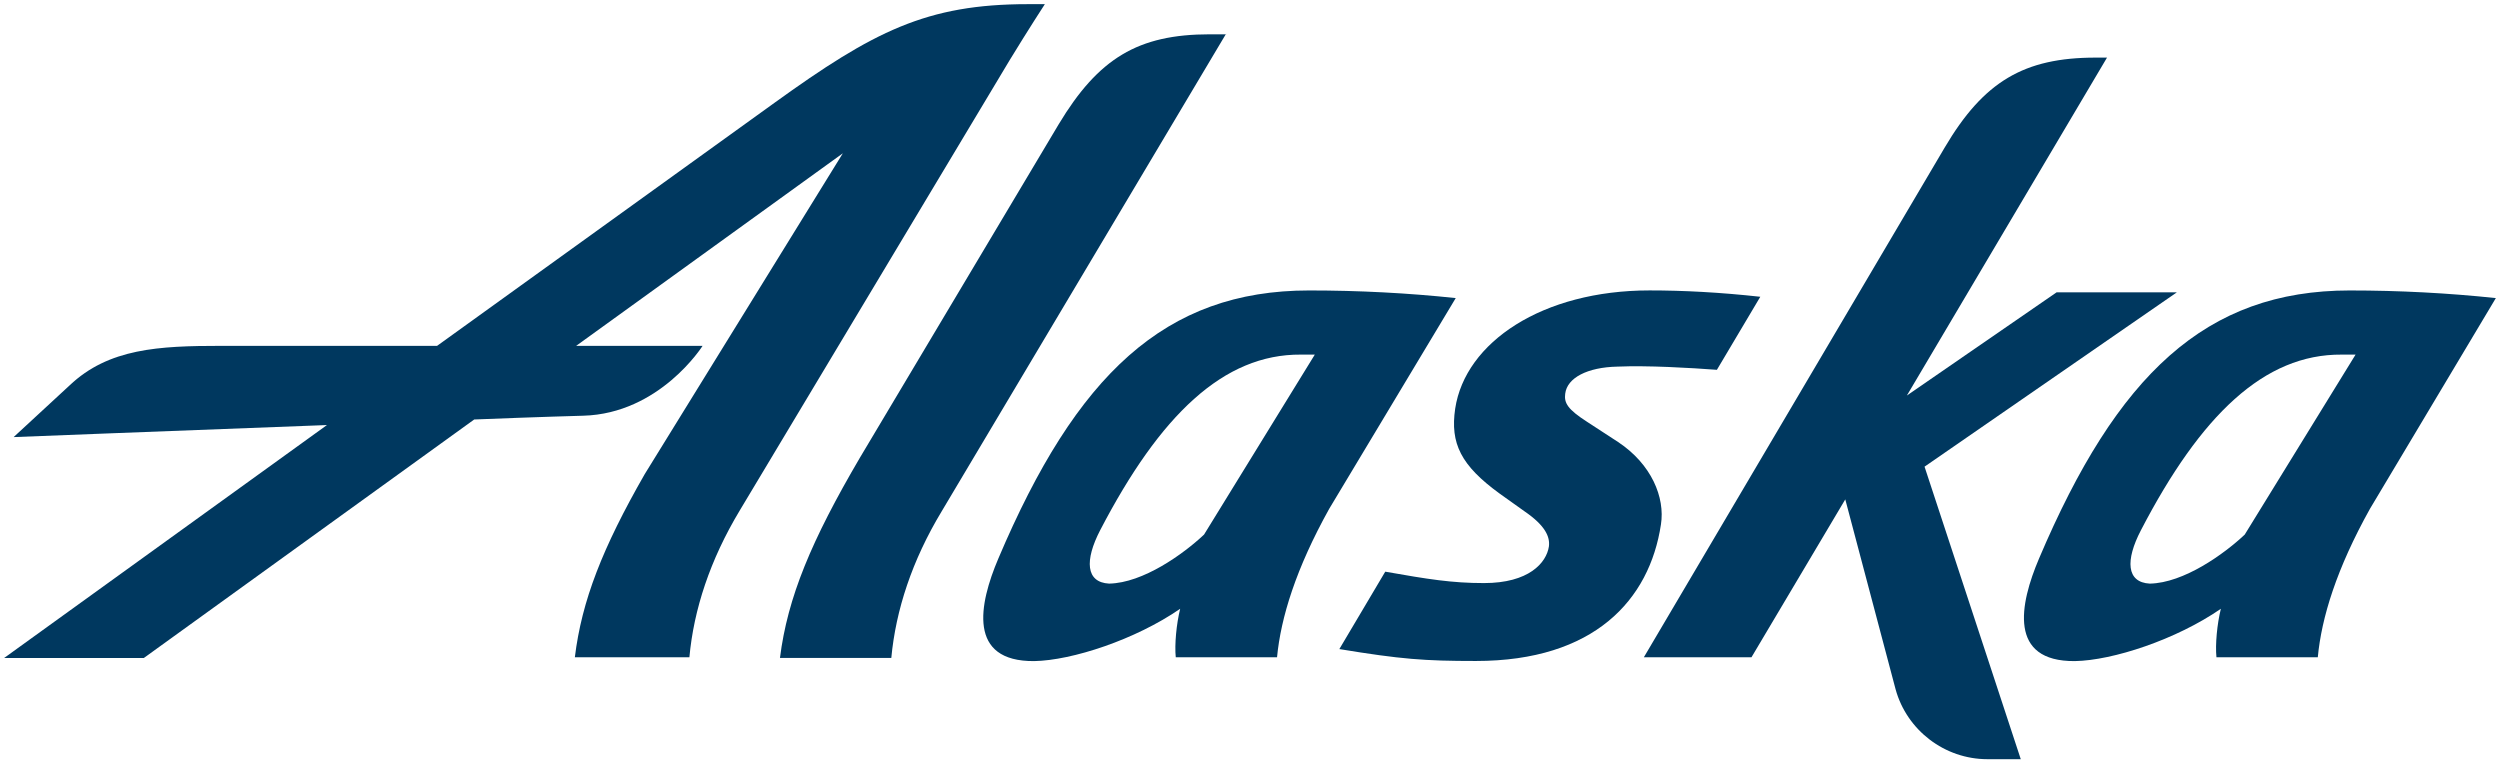
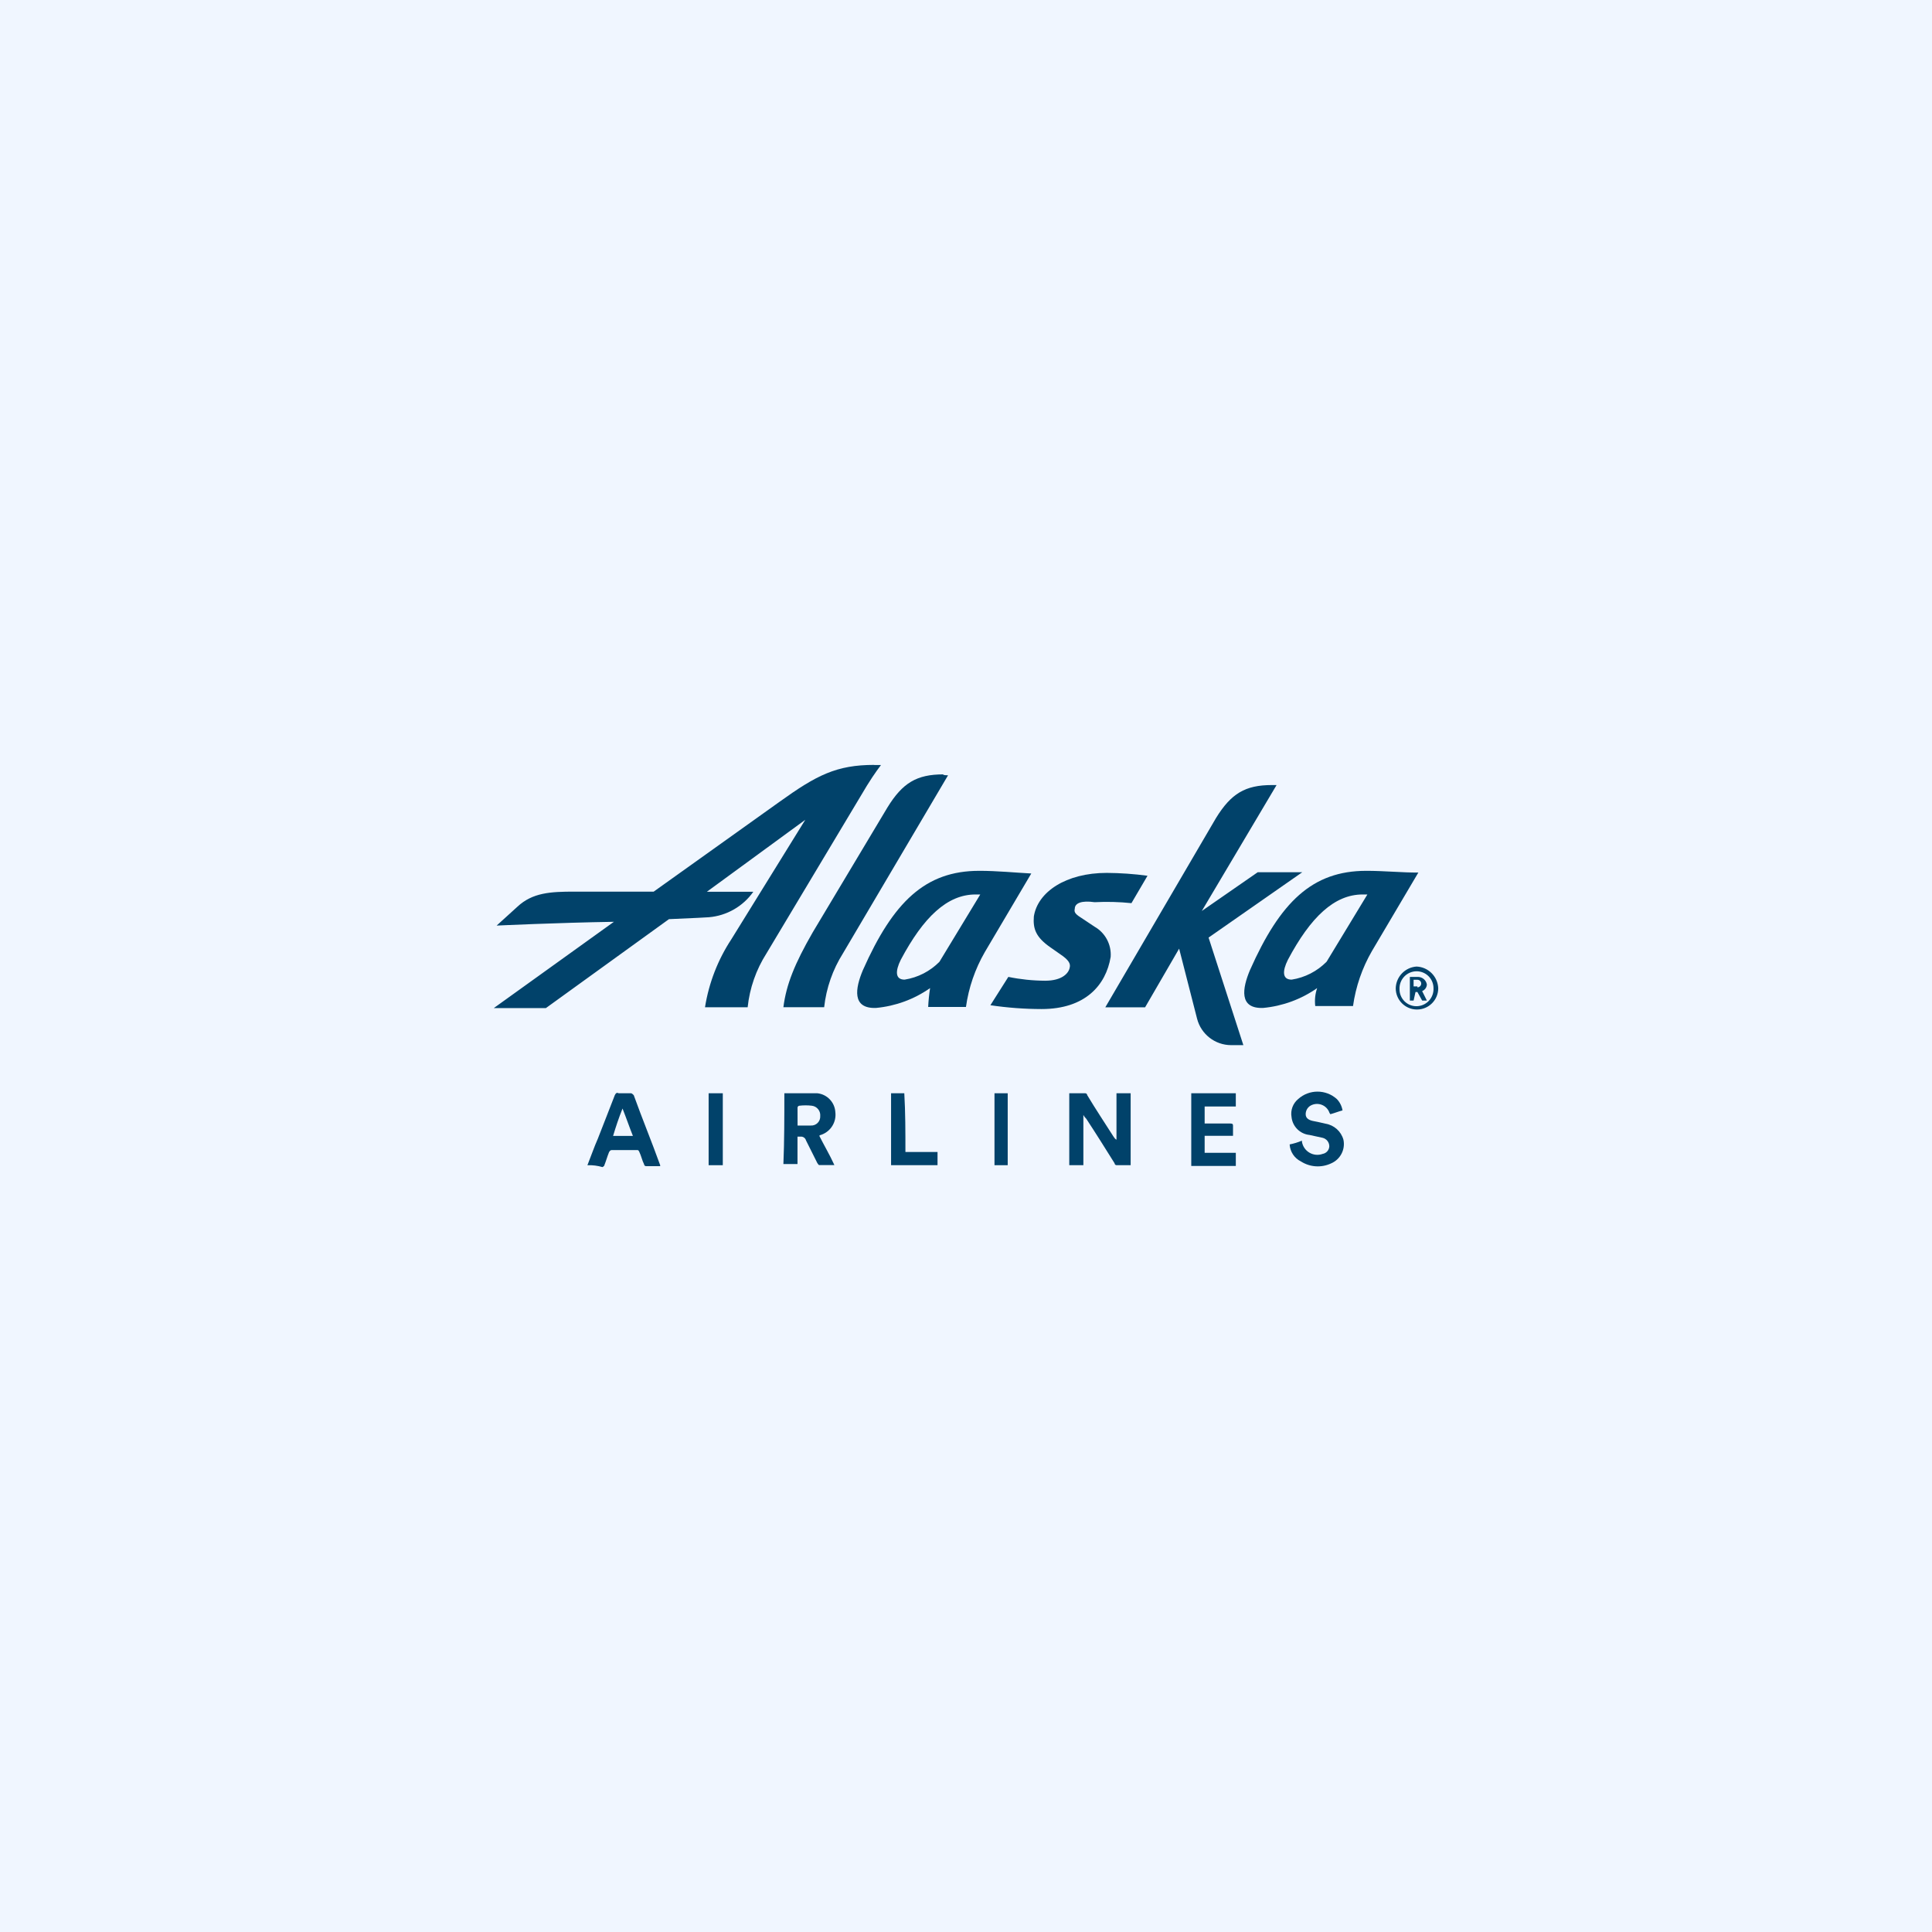
- <svg xmlns="http://www.w3.org/2000/svg" width="301" height="91.906" viewBox="0 0 301 91.906" id="svg7131" version="1.1">
-   <defs id="defs7133" />
-   <g id="layer1" transform="translate(-312.9368,-555.1485)">
-     <path d="m 460.559,559.21 -34.241,57.497 c -3.57,5.913 -5.527,11.894 -6.067,17.653 l -13.405,0 c 0.91,-7.277 3.793,-14.168 9.62,-24.097 l 23.934,-40.145 c 4.78,-7.947 9.551,-10.839 18.193,-10.839 l 1.965,0 0,-0.069 z" style="fill:#00385f;fill-opacity:1;fill-rule:nonzero;stroke:none" id="path6811" />
-     <path d="m 470.554,590.119 c -17.344,0 -28.028,10.152 -37.416,32.276 -2.351,5.527 -3.716,12.418 4.317,12.349 4.54,-0.077 12.195,-2.583 17.575,-6.299 -0.455,1.819 -0.687,4.325 -0.532,5.836 l 12.195,0 c 0.454,-4.771 2.274,-10.676 6.282,-17.876 L 488.207,591.037 c -5.758,-0.61 -11.662,-0.918 -17.653,-0.918 m -12.649,29.392 c -2.497,2.351 -7.346,5.827 -11.431,5.904 -2.815,-0.146 -2.961,-2.798 -1.073,-6.436 7.209,-13.859 14.855,-21.205 24.166,-21.137 l 1.673,0 -13.336,21.669 z" style="fill:#00385f;fill-opacity:1;fill-rule:nonzero;stroke:none" id="path6815" />
-     <path d="m 595.853,590.119 c -17.344,0 -28.019,10.152 -37.416,32.276 -2.351,5.527 -3.716,12.418 4.317,12.349 4.548,-0.077 12.195,-2.583 17.575,-6.299 -0.454,1.819 -0.687,4.325 -0.532,5.836 l 12.203,0 c 0.446,-4.771 2.266,-10.676 6.282,-17.876 l 15.155,-25.367 c -5.758,-0.61 -11.671,-0.918 -17.584,-0.918 m -12.649,29.392 c -2.497,2.351 -7.346,5.827 -11.431,5.904 -2.815,-0.146 -2.961,-2.798 -1.064,-6.436 7.2,-13.859 14.846,-21.205 24.166,-21.137 l 1.673,0 -13.345,21.669 z" style="fill:#00385f;fill-opacity:1;fill-rule:nonzero;stroke:none" id="path6819" />
-     <path d="m 556.236,646.554 -4.016,0 c -5.149,0 -9.697,-3.484 -11.053,-8.41 l -6.059,-22.87 -11.293,19.008 -12.958,0 36.215,-61.359 c 4.694,-7.955 9.543,-10.839 18.185,-10.839 l 1.364,0 -24.097,40.686 18.03,-12.426 14.477,0 -30.379,20.991 11.585,35.219 z" style="fill:#00385f;fill-opacity:1;fill-rule:nonzero;stroke:none" id="path6823" />
-     <path d="m 436.695,555.649 c -12.195,0 -18.562,3.261 -30.534,11.894 l -40.6,29.246 -25.985,0 c -7.509,0 -13.559,0.3 -18.262,4.763 l -6.737,6.222 c 0,0 19.54,-0.764 37.725,-1.45 l -38.866,28.045 16.82,0 39.776,-28.714 c 7.724,-0.309 13.018,-0.454 13.104,-0.454 9.242,-0.24 14.391,-8.41 14.391,-8.41 l -15.224,0 32.113,-23.188 -23.857,38.635 c -5.08,8.865 -7.578,15.232 -8.41,22.046 l 13.791,0 c 0.524,-5.758 2.497,-11.74 6.05,-17.653 l 32.507,-54.236 c 2.266,-3.716 4.239,-6.745 4.239,-6.745 l -2.042,0 z" style="fill:#00385f;fill-opacity:1;fill-rule:nonzero;stroke:none" id="path6827" />
-     <path d="m 501.388,602.541 c -0.154,1.141 0.309,1.897 2.652,3.407 l 3.716,2.42 c 4.016,2.66 5.672,6.677 5.158,9.929 -1.373,9.088 -8.041,16.434 -22.278,16.434 -6.222,0 -9.019,-0.214 -16.442,-1.433 l 5.527,-9.32 c 5.158,0.91 8.032,1.373 11.894,1.373 5.389,0 7.509,-2.429 7.809,-4.402 0.146,-1.133 -0.387,-2.497 -2.952,-4.248 l -2.961,-2.111 c -4.694,-3.407 -5.981,-6.059 -5.372,-10.229 1.21,-8.024 10.521,-14.246 23.402,-14.246 4.093,0 8.487,0.231 13.336,0.764 l -5.226,8.796 c -3.192,-0.24 -8.333,-0.541 -11.971,-0.386 -3.639,0.077 -6.059,1.356 -6.29,3.252" style="fill:#00385f;fill-opacity:1;fill-rule:nonzero;stroke:none" id="path6831" />
+ <svg xmlns="http://www.w3.org/2000/svg" width="202" height="202" viewBox="0 0 202 202">
+   <g transform="translate(-127 -1961)">
+     <rect width="202" height="202" transform="translate(127 1961)" fill="#f0f6ff" />
+     <g transform="translate(158.625 1847.274)">
+       <g transform="translate(20 193.7)">
+         <path d="M221.215,199.8l-10.978,18.6a13.313,13.313,0,0,0-1.975,5.645H204c.3-2.37,1.185-4.559,3.061-7.818l7.818-13.068c1.58-2.567,3.061-3.456,5.843-3.456C220.623,199.8,221.215,199.8,221.215,199.8Zm-.889,19.487a6.533,6.533,0,0,1-3.654,1.876c-.988,0-.988-.889-.4-2.074,2.37-4.46,4.855-6.83,7.818-6.83h.494l-4.263,7.028Zm4.147-9.5c-5.645,0-9,3.259-12.163,10.385-.79,1.876-1.185,4.049,1.382,3.95a11.739,11.739,0,0,0,5.645-2.074,18.852,18.852,0,0,0-.2,1.975h3.95a15.919,15.919,0,0,1,1.975-5.744l4.855-8.213c-1.58-.082-3.571-.28-5.448-.28Zm36.323,9.5a6.533,6.533,0,0,1-3.654,1.876c-.987,0-.987-.889-.395-2.074,2.37-4.46,4.855-6.83,7.818-6.83h.494l-4.263,7.028Zm4.147-9.5c-5.645,0-9,3.259-12.163,10.385-.79,1.876-1.185,4.049,1.382,3.95a11.739,11.739,0,0,0,5.645-2.074,4.216,4.216,0,0,0-.2,1.876h3.95a15.919,15.919,0,0,1,1.975-5.744l4.855-8.213c-1.58.016-3.571-.181-5.448-.181Z" transform="translate(-173.717 -198.712)" fill="#01426a" />
+         <path d="M98.374,223H97.09a3.678,3.678,0,0,1-3.555-2.765l-1.876-7.324L88.1,219.046H83.94l11.57-19.783c1.58-2.567,3.061-3.456,5.843-3.456h.494l-7.818,13.167,5.843-4.049h4.658l-9.793,6.83L98.374,223ZM59.779,193.7c-3.95,0-6.04,1.086-9.891,3.851l-13.167,9.4H28.41c-2.469,0-4.361.1-5.941,1.58L20.3,210.5s6.336-.3,12.261-.395L20,219.128h5.448l12.87-9.3c2.567-.1,4.164-.2,4.164-.2a6.335,6.335,0,0,0,4.658-2.666H42.284l10.286-7.521-7.719,12.475a18.138,18.138,0,0,0-2.765,7.126h4.46a13.017,13.017,0,0,1,1.975-5.645l10.484-17.512c.79-1.284,1.481-2.173,1.481-2.173h-.708Zm20.968,15.043c-.1.4.1.592.889,1.086l1.185.79a3.362,3.362,0,0,1,1.679,3.16c-.494,2.962-2.666,5.448-7.225,5.448a37.03,37.03,0,0,1-5.349-.4l1.876-2.962a19.555,19.555,0,0,0,3.851.4c1.777,0,2.469-.79,2.567-1.382.1-.395-.1-.79-.987-1.383l-.987-.691c-1.58-1.086-1.876-1.975-1.777-3.259.395-2.568,3.357-4.559,7.62-4.559a33.387,33.387,0,0,1,4.263.3l-1.679,2.864a24.77,24.77,0,0,0-3.851-.1c-1.382-.2-2.074.1-2.074.691Zm35.731,6.04a2.366,2.366,0,0,1,2.271,2.271,2.222,2.222,0,1,1-4.444,0A2.34,2.34,0,0,1,116.478,214.783Zm0,4.147a1.794,1.794,0,0,0,1.777-1.876,1.768,1.768,0,0,0-1.777-1.777,1.794,1.794,0,0,0-1.777,1.876A1.768,1.768,0,0,0,116.478,218.93Zm-.3-.592h-.395v-2.469h.889a.949.949,0,0,1,.889.79.777.777,0,0,1-.494.691l.494.988h-.494l-.494-.889h-.2l-.2.889Zm.395-1.382a.395.395,0,1,0,0-.79h-.4v.691h.4Z" transform="translate(-20 -193.7)" fill="#01426a" />
+       </g>
+       <g transform="translate(29.793 227.863)">
+         <path d="M390.537,407.155V402.3h1.481v7.521h-1.481a.212.212,0,0,1-.2-.2c-.987-1.58-1.975-3.16-2.962-4.658a1.364,1.364,0,0,1-.3-.395v5.25H385.6V402.3h1.679a.212.212,0,0,1,.2.2c.889,1.481,1.876,2.962,2.765,4.361.1.1.1.2.3.3Z" transform="translate(-335.221 -402.131)" fill="#01426a" />
+         <path d="M204.1,402.3h3.456a2.111,2.111,0,0,1,1.876,1.975,2.22,2.22,0,0,1-1.481,2.37.306.306,0,0,0-.2.1c.494.988,1.086,1.975,1.58,3.061h-1.58c-.1,0-.1-.1-.2-.2l-1.185-2.37a.541.541,0,0,0-.592-.4h-.3v2.864H204C204.1,407.353,204.1,404.769,204.1,402.3Zm1.382,3.374h1.382a.933.933,0,0,0,.987-.987,1,1,0,0,0-.889-1.086,5.584,5.584,0,0,0-1.284,0,.212.212,0,0,0-.2.2Z" transform="translate(-183.51 -402.131)" fill="#01426a" />
+         <path d="M79.5,409.625c.395-.987.691-1.876,1.086-2.765.592-1.481,1.185-3.061,1.777-4.559.1-.2.2-.3.395-.2h1.284c.1,0,.2.1.3.2.889,2.469,1.876,4.855,2.765,7.324v.1H85.622a.212.212,0,0,1-.2-.2c-.2-.395-.3-.889-.494-1.284-.1-.2-.1-.2-.3-.2H82.067c-.2,0-.2.1-.3.2-.2.494-.3.889-.494,1.382,0,.1-.2.2-.2.2A4.908,4.908,0,0,0,79.5,409.625Zm4.756-3.061c-.395-.987-.691-1.876-1.086-2.864-.395.987-.691,1.876-.987,2.864Z" transform="translate(-79.5 -401.934)" fill="#01426a" />
+         <path d="M525.6,406.79a6.389,6.389,0,0,0,1.284-.395v.1a1.632,1.632,0,0,0,2.172,1.284.838.838,0,0,0,.691-.79.917.917,0,0,0-.691-.889c-.494-.1-.889-.2-1.382-.3a2.1,2.1,0,0,1-1.876-1.876,1.993,1.993,0,0,1,.691-1.876,3.023,3.023,0,0,1,4.049,0,2.253,2.253,0,0,1,.592,1.185c-.395.1-.889.3-1.284.4,0-.1-.1-.1-.1-.2a1.377,1.377,0,0,0-1.975-.691,1.037,1.037,0,0,0-.494.889c0,.4.3.592.691.691.494.1.987.2,1.382.3a2.331,2.331,0,0,1,1.876,1.679,2.2,2.2,0,0,1-1.284,2.469,3.269,3.269,0,0,1-3.16-.2A2.126,2.126,0,0,1,525.6,406.79Z" transform="translate(-452.18 -401.272)" fill="#01426a" />
+         <path d="M463.1,402.3h4.658v1.382H464.5v1.778h2.666c.3,0,.3.1.3.3v.987H464.5v1.778h3.259V409.9H463.1Z" transform="translate(-399.966 -402.131)" fill="#01426a" />
+         <path d="M273.9,408.439h3.357v1.382H272.4V402.3h1.383C273.9,404.275,273.9,406.365,273.9,408.439Z" transform="translate(-240.652 -402.131)" fill="#01426a" />
+         <path d="M156.5,409.821V402.3h1.481v7.521Z" transform="translate(-143.827 -402.131)" fill="#01426a" />
+         <path d="M339.482,409.821H338.1V402.3h1.382Z" transform="translate(-295.539 -402.131)" fill="#01426a" />
+       </g>
+     </g>
  </g>
</svg>
